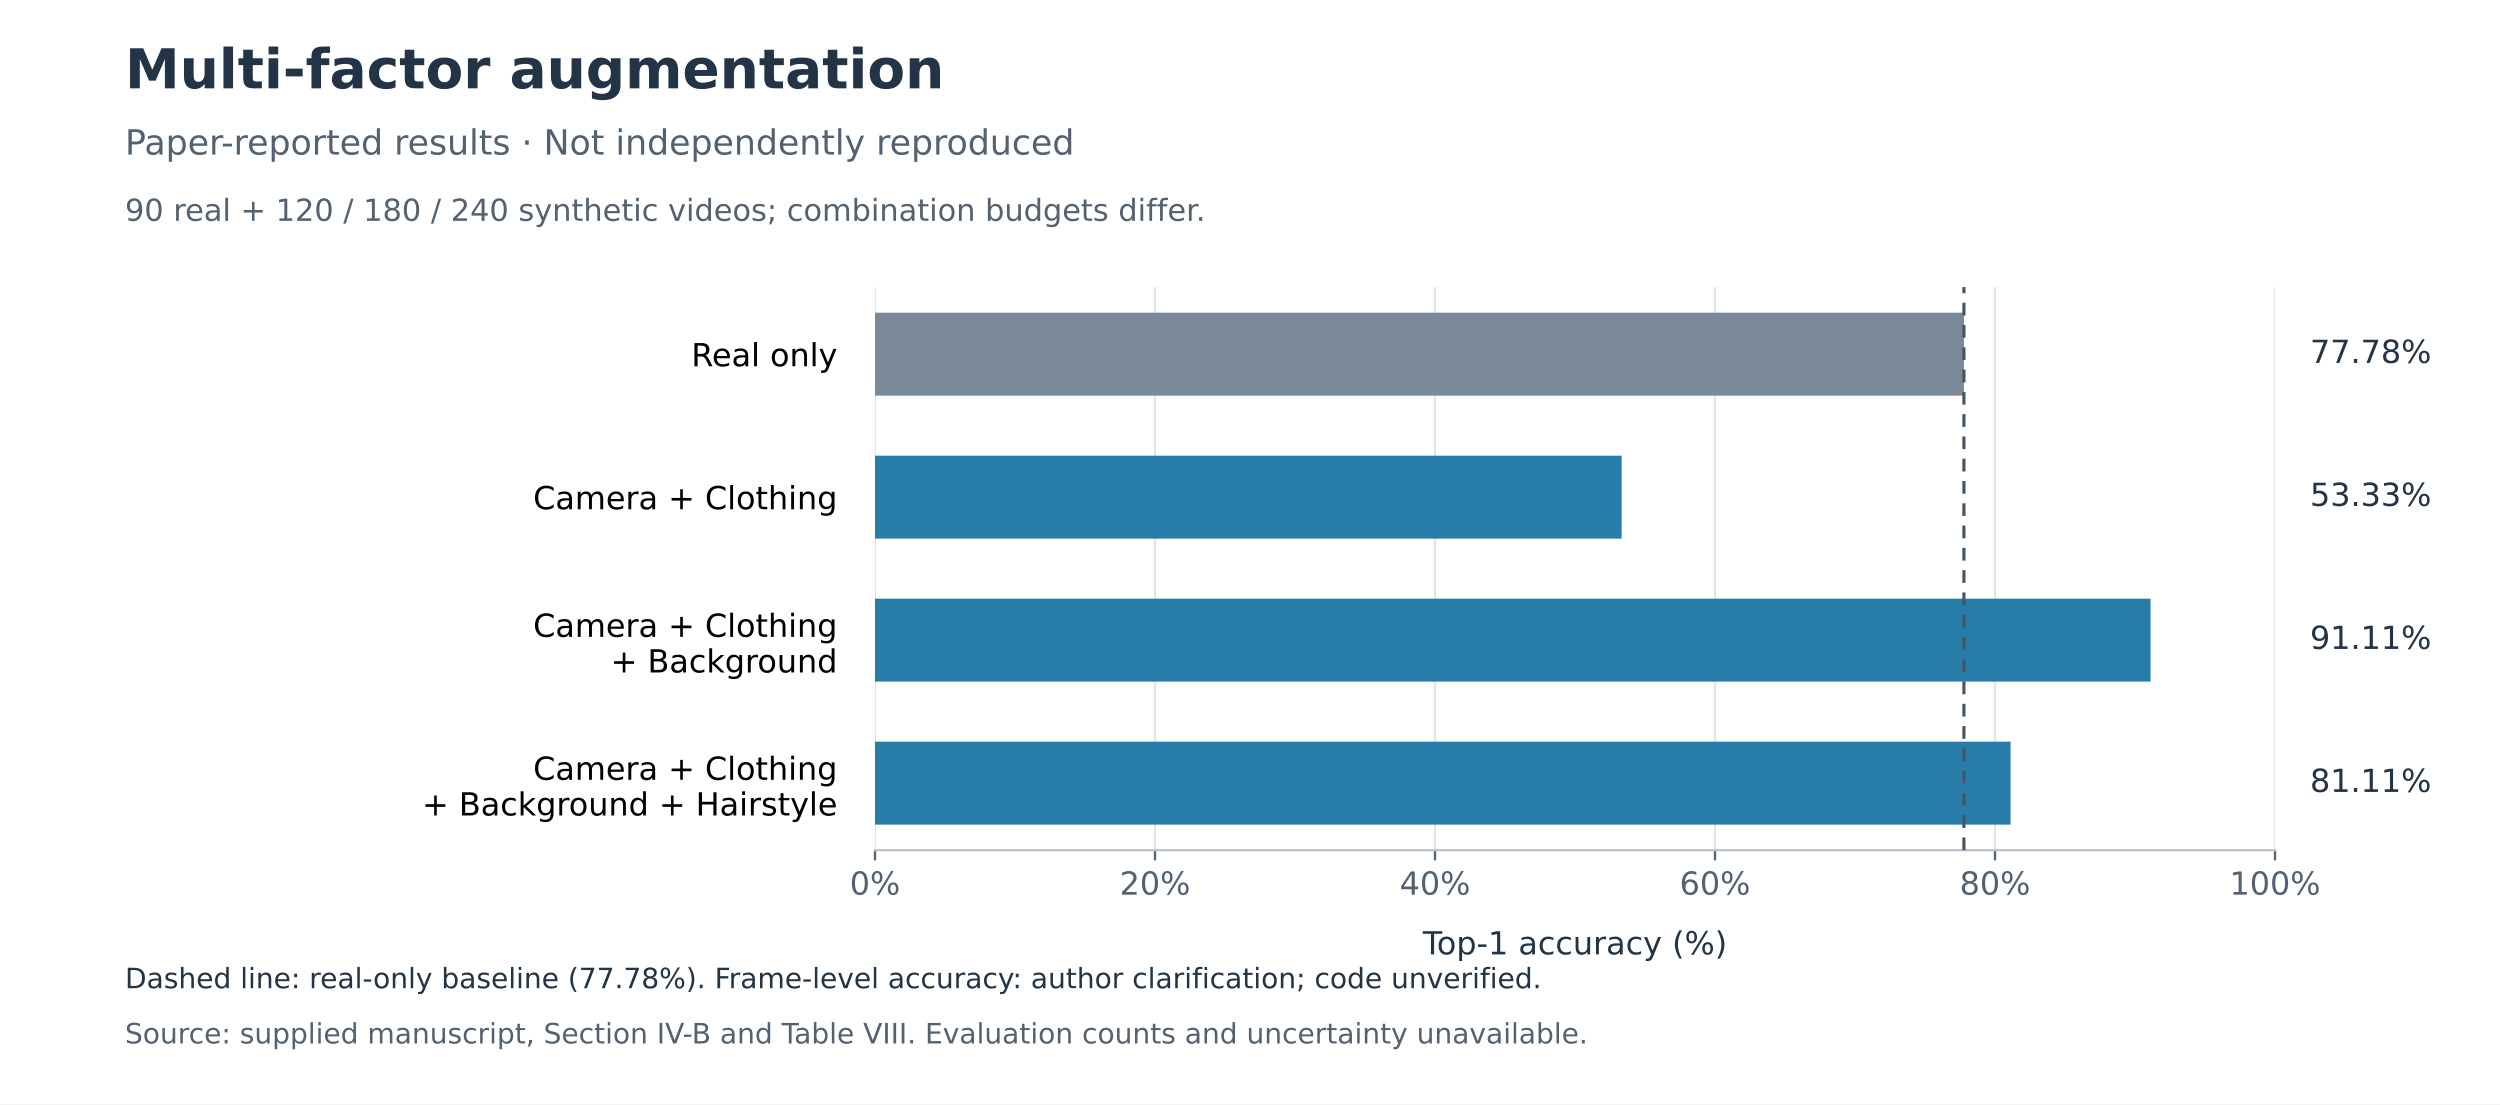
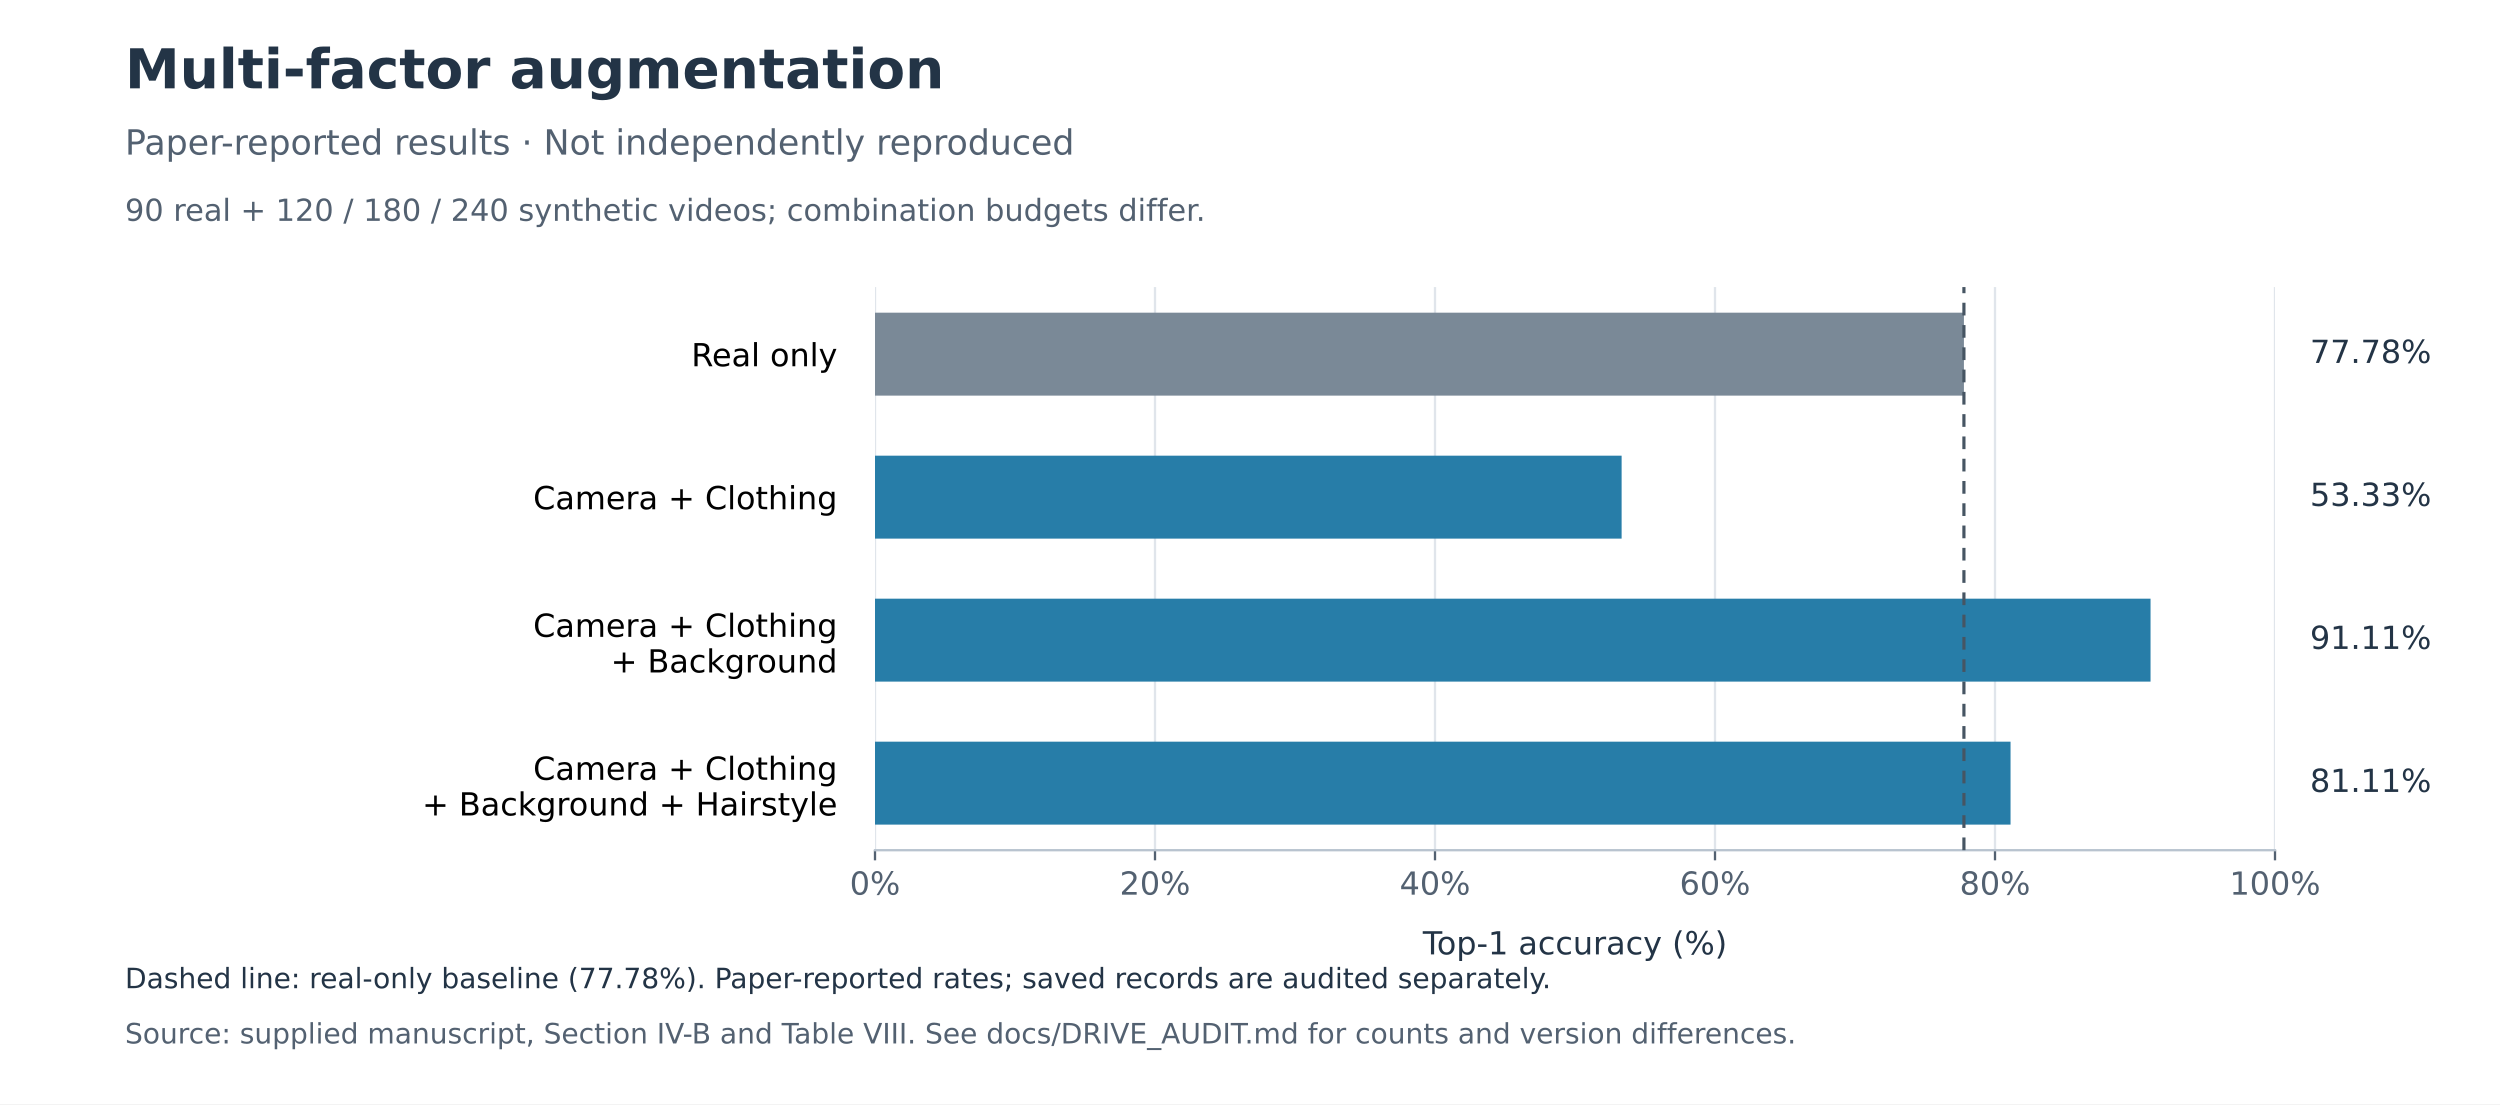
<svg xmlns="http://www.w3.org/2000/svg" xmlns:xlink="http://www.w3.org/1999/xlink" width="864pt" height="381.6pt" viewBox="0 0 864 381.6" version="1.1">
  <defs>
    <style type="text/css">*{stroke-linejoin: round; stroke-linecap: butt}</style>
  </defs>
  <g id="figure_1">
    <g id="patch_1">
      <path d="M 0 381.6 L 864 381.6 L 864 0 L 0 0 z " style="fill: #ffffff" />
    </g>
    <g id="axes_1">
      <g id="patch_2">
        <path d="M 302.4 293.832 L 786.24 293.832 L 786.24 99.216 L 302.4 99.216 z " style="fill: #ffffff" />
      </g>
      <g id="matplotlib.axis_1">
        <g id="xtick_1">
          <g id="line2d_1">
            <path d="M 302.4 293.832 L 302.4 99.216 " clip-path="url(#p081967b98a)" style="fill: none; stroke: #e0e5eb; stroke-width: 0.8; stroke-linecap: square" />
          </g>
          <g id="line2d_2">
            <defs>
              <path id="m4e16b5d649" d="M 0 0 L 0 3.5 " style="stroke: #536171; stroke-width: 0.8" />
            </defs>
            <g>
              <use xlink:href="#m4e16b5d649" x="302.4" y="293.832" style="fill: #536171; stroke: #536171; stroke-width: 0.8" />
            </g>
          </g>
          <g id="text_1">
            <text style="font-size: 11px; font-family: 'DejaVu Sans'; text-anchor: middle; fill: #536171" x="302.4" y="309.19" transform="rotate(-0 302.4 309.1903)">0%</text>
          </g>
        </g>
        <g id="xtick_2">
          <g id="line2d_3">
            <path d="M 399.168 293.832 L 399.168 99.216 " clip-path="url(#p081967b98a)" style="fill: none; stroke: #e0e5eb; stroke-width: 0.8; stroke-linecap: square" />
          </g>
          <g id="line2d_4">
            <g>
              <use xlink:href="#m4e16b5d649" x="399.168" y="293.832" style="fill: #536171; stroke: #536171; stroke-width: 0.8" />
            </g>
          </g>
          <g id="text_2">
            <text style="font-size: 11px; font-family: 'DejaVu Sans'; text-anchor: middle; fill: #536171" x="399.168" y="309.19" transform="rotate(-0 399.168 309.1903)">20%</text>
          </g>
        </g>
        <g id="xtick_3">
          <g id="line2d_5">
            <path d="M 495.936 293.832 L 495.936 99.216 " clip-path="url(#p081967b98a)" style="fill: none; stroke: #e0e5eb; stroke-width: 0.8; stroke-linecap: square" />
          </g>
          <g id="line2d_6">
            <g>
              <use xlink:href="#m4e16b5d649" x="495.936" y="293.832" style="fill: #536171; stroke: #536171; stroke-width: 0.8" />
            </g>
          </g>
          <g id="text_3">
            <text style="font-size: 11px; font-family: 'DejaVu Sans'; text-anchor: middle; fill: #536171" x="495.936" y="309.19" transform="rotate(-0 495.936 309.1903)">40%</text>
          </g>
        </g>
        <g id="xtick_4">
          <g id="line2d_7">
            <path d="M 592.704 293.832 L 592.704 99.216 " clip-path="url(#p081967b98a)" style="fill: none; stroke: #e0e5eb; stroke-width: 0.8; stroke-linecap: square" />
          </g>
          <g id="line2d_8">
            <g>
              <use xlink:href="#m4e16b5d649" x="592.704" y="293.832" style="fill: #536171; stroke: #536171; stroke-width: 0.8" />
            </g>
          </g>
          <g id="text_4">
            <text style="font-size: 11px; font-family: 'DejaVu Sans'; text-anchor: middle; fill: #536171" x="592.704" y="309.19" transform="rotate(-0 592.704 309.1903)">60%</text>
          </g>
        </g>
        <g id="xtick_5">
          <g id="line2d_9">
            <path d="M 689.472 293.832 L 689.472 99.216 " clip-path="url(#p081967b98a)" style="fill: none; stroke: #e0e5eb; stroke-width: 0.8; stroke-linecap: square" />
          </g>
          <g id="line2d_10">
            <g>
              <use xlink:href="#m4e16b5d649" x="689.472" y="293.832" style="fill: #536171; stroke: #536171; stroke-width: 0.8" />
            </g>
          </g>
          <g id="text_5">
            <text style="font-size: 11px; font-family: 'DejaVu Sans'; text-anchor: middle; fill: #536171" x="689.472" y="309.19" transform="rotate(-0 689.472 309.1903)">80%</text>
          </g>
        </g>
        <g id="xtick_6">
          <g id="line2d_11">
            <path d="M 786.24 293.832 L 786.24 99.216 " clip-path="url(#p081967b98a)" style="fill: none; stroke: #e0e5eb; stroke-width: 0.8; stroke-linecap: square" />
          </g>
          <g id="line2d_12">
            <g>
              <use xlink:href="#m4e16b5d649" x="786.24" y="293.832" style="fill: #536171; stroke: #536171; stroke-width: 0.8" />
            </g>
          </g>
          <g id="text_6">
            <text style="font-size: 11px; font-family: 'DejaVu Sans'; text-anchor: middle; fill: #536171" x="786.24" y="309.19" transform="rotate(-0 786.24 309.1903)">100%</text>
          </g>
        </g>
        <g id="text_7">
          <text style="font-size: 11px; font-family: 'DejaVu Sans'; text-anchor: middle; fill: #233446" x="544.32" y="329.836" transform="rotate(-0 544.32 329.8362)">Top-1 accuracy (%)</text>
        </g>
      </g>
      <g id="matplotlib.axis_2">
        <g id="ytick_1">
          <g id="line2d_13" />
          <g id="text_8">
            <text style="font-size: 11px; font-family: 'DejaVu Sans'; text-anchor: end" x="289.4" y="126.573" transform="rotate(-0 289.4 126.5731)">Real only</text>
          </g>
        </g>
        <g id="ytick_2">
          <g id="line2d_14" />
          <g id="text_9">
            <text style="font-size: 11px; font-family: 'DejaVu Sans'; text-anchor: end" x="289.4" y="175.993" transform="rotate(-0 289.4 175.9931)">Camera + Clothing</text>
          </g>
        </g>
        <g id="ytick_3">
          <g id="line2d_15" />
          <g id="text_10">
            <text style="font-size: 11px; font-family: 'DejaVu Sans'" transform="translate(184.2606 220.0902)">Camera + Clothing</text>
            <text style="font-size: 11px; font-family: 'DejaVu Sans'" transform="translate(211.0662 232.4078)">+ Background</text>
          </g>
        </g>
        <g id="ytick_4">
          <g id="line2d_16" />
          <g id="text_11">
            <text style="font-size: 11px; font-family: 'DejaVu Sans'" transform="translate(184.2606 269.5102)">Camera + Clothing</text>
            <text style="font-size: 11px; font-family: 'DejaVu Sans'" transform="translate(145.8878 281.8278)">+ Background + Hairstyle</text>
          </g>
        </g>
      </g>
      <g id="patch_3">
        <path d="M 302.4 108.062 L 678.731 108.062 L 678.731 136.726 L 302.4 136.726 z " clip-path="url(#p081967b98a)" style="fill: #7a8997" />
      </g>
      <g id="patch_4">
        <path d="M 302.4 157.482 L 560.432 157.482 L 560.432 186.146 L 302.4 186.146 z " clip-path="url(#p081967b98a)" style="fill: #277da8" />
      </g>
      <g id="patch_5">
        <path d="M 302.4 206.902 L 743.227 206.902 L 743.227 235.566 L 302.4 235.566 z " clip-path="url(#p081967b98a)" style="fill: #277da8" />
      </g>
      <g id="patch_6">
        <path d="M 302.4 256.322 L 694.843 256.322 L 694.843 284.986 L 302.4 284.986 z " clip-path="url(#p081967b98a)" style="fill: #277da8" />
      </g>
      <g id="patch_7">
        <path d="M 302.4 293.832 L 786.24 293.832 " style="fill: none; stroke: #b8c3cf; stroke-width: 0.8; stroke-linejoin: miter; stroke-linecap: square" />
      </g>
      <g id="line2d_17">
        <path d="M 678.731 293.832 L 678.731 99.216 " clip-path="url(#p081967b98a)" style="fill: none; stroke-dasharray: 4.4,3.3; stroke-dashoffset: 0; stroke: #465563; stroke-width: 1.1" />
      </g>
      <g id="text_12">
        <text style="font-size: 11px; font-family: 'DejaVu Sans'; text-anchor: start; fill: #233446" x="798.336" y="125.429" transform="rotate(-0 798.336 125.4293)">77.78%</text>
      </g>
      <g id="text_13">
        <text style="font-size: 11px; font-family: 'DejaVu Sans'; text-anchor: start; fill: #233446" x="798.336" y="174.849" transform="rotate(-0 798.336 174.8493)">53.33%</text>
      </g>
      <g id="text_14">
        <text style="font-size: 11px; font-family: 'DejaVu Sans'; text-anchor: start; fill: #233446" x="798.336" y="224.269" transform="rotate(-0 798.336 224.2693)">91.11%</text>
      </g>
      <g id="text_15">
        <text style="font-size: 11px; font-family: 'DejaVu Sans'; text-anchor: start; fill: #233446" x="798.336" y="273.689" transform="rotate(-0 798.336 273.6893)">81.11%</text>
      </g>
    </g>
    <g id="text_16">
      <text style="font-weight: 700; font-size: 19px; font-family: 'DejaVu Sans'; text-anchor: start; fill: #233446" x="43.2" y="30.528" transform="rotate(-0 43.2 30.528)">Multi-factor augmentation</text>
    </g>
    <g id="text_17">
      <text style="font-size: 12px; font-family: 'DejaVu Sans'; text-anchor: start; fill: #536171" x="43.2" y="53.424" transform="rotate(-0 43.2 53.424)">Paper-reported results · Not independently reproduced</text>
    </g>
    <g id="text_18">
      <text style="font-size: 10.5px; font-family: 'DejaVu Sans'; text-anchor: start; fill: #536171" x="43.2" y="76.32" transform="rotate(-0 43.2 76.32)">90 real + 120 / 180 / 240 synthetic videos; combination budgets differ.</text>
    </g>
    <g id="text_19">
-       <text style="font-size: 9.7px; font-family: 'DejaVu Sans'; text-anchor: start; fill: #233446" x="43.2" y="341.532" transform="rotate(-0 43.2 341.532)">Dashed line: real-only baseline (77.78%). Frame-level accuracy: author clarification; code unverified.</text>
+       <text style="font-size: 9.7px; font-family: 'DejaVu Sans'; text-anchor: start; fill: #233446" x="43.2" y="341.532" transform="rotate(-0 43.2 341.532)">Dashed line: real-only baseline (77.78%). Paper-reported rates; saved records are audited separately.</text>
    </g>
    <g id="text_20">
-       <text style="font-size: 9.7px; font-family: 'DejaVu Sans'; text-anchor: start; fill: #536171" x="43.2" y="360.612" transform="rotate(-0 43.2 360.612)">Source: supplied manuscript, Section IV-B and Table VIII. Evaluation counts and uncertainty unavailable.</text>
+       <text style="font-size: 9.7px; font-family: 'DejaVu Sans'; text-anchor: start; fill: #536171" x="43.2" y="360.612" transform="rotate(-0 43.2 360.612)">Source: supplied manuscript, Section IV-B and Table VIII. See docs/DRIVE_AUDIT.md for counts and version differences.</text>
    </g>
  </g>
  <defs>
    <clipPath id="p081967b98a">
      <rect x="302.4" y="99.216" width="483.84" height="194.616" />
    </clipPath>
  </defs>
</svg>
